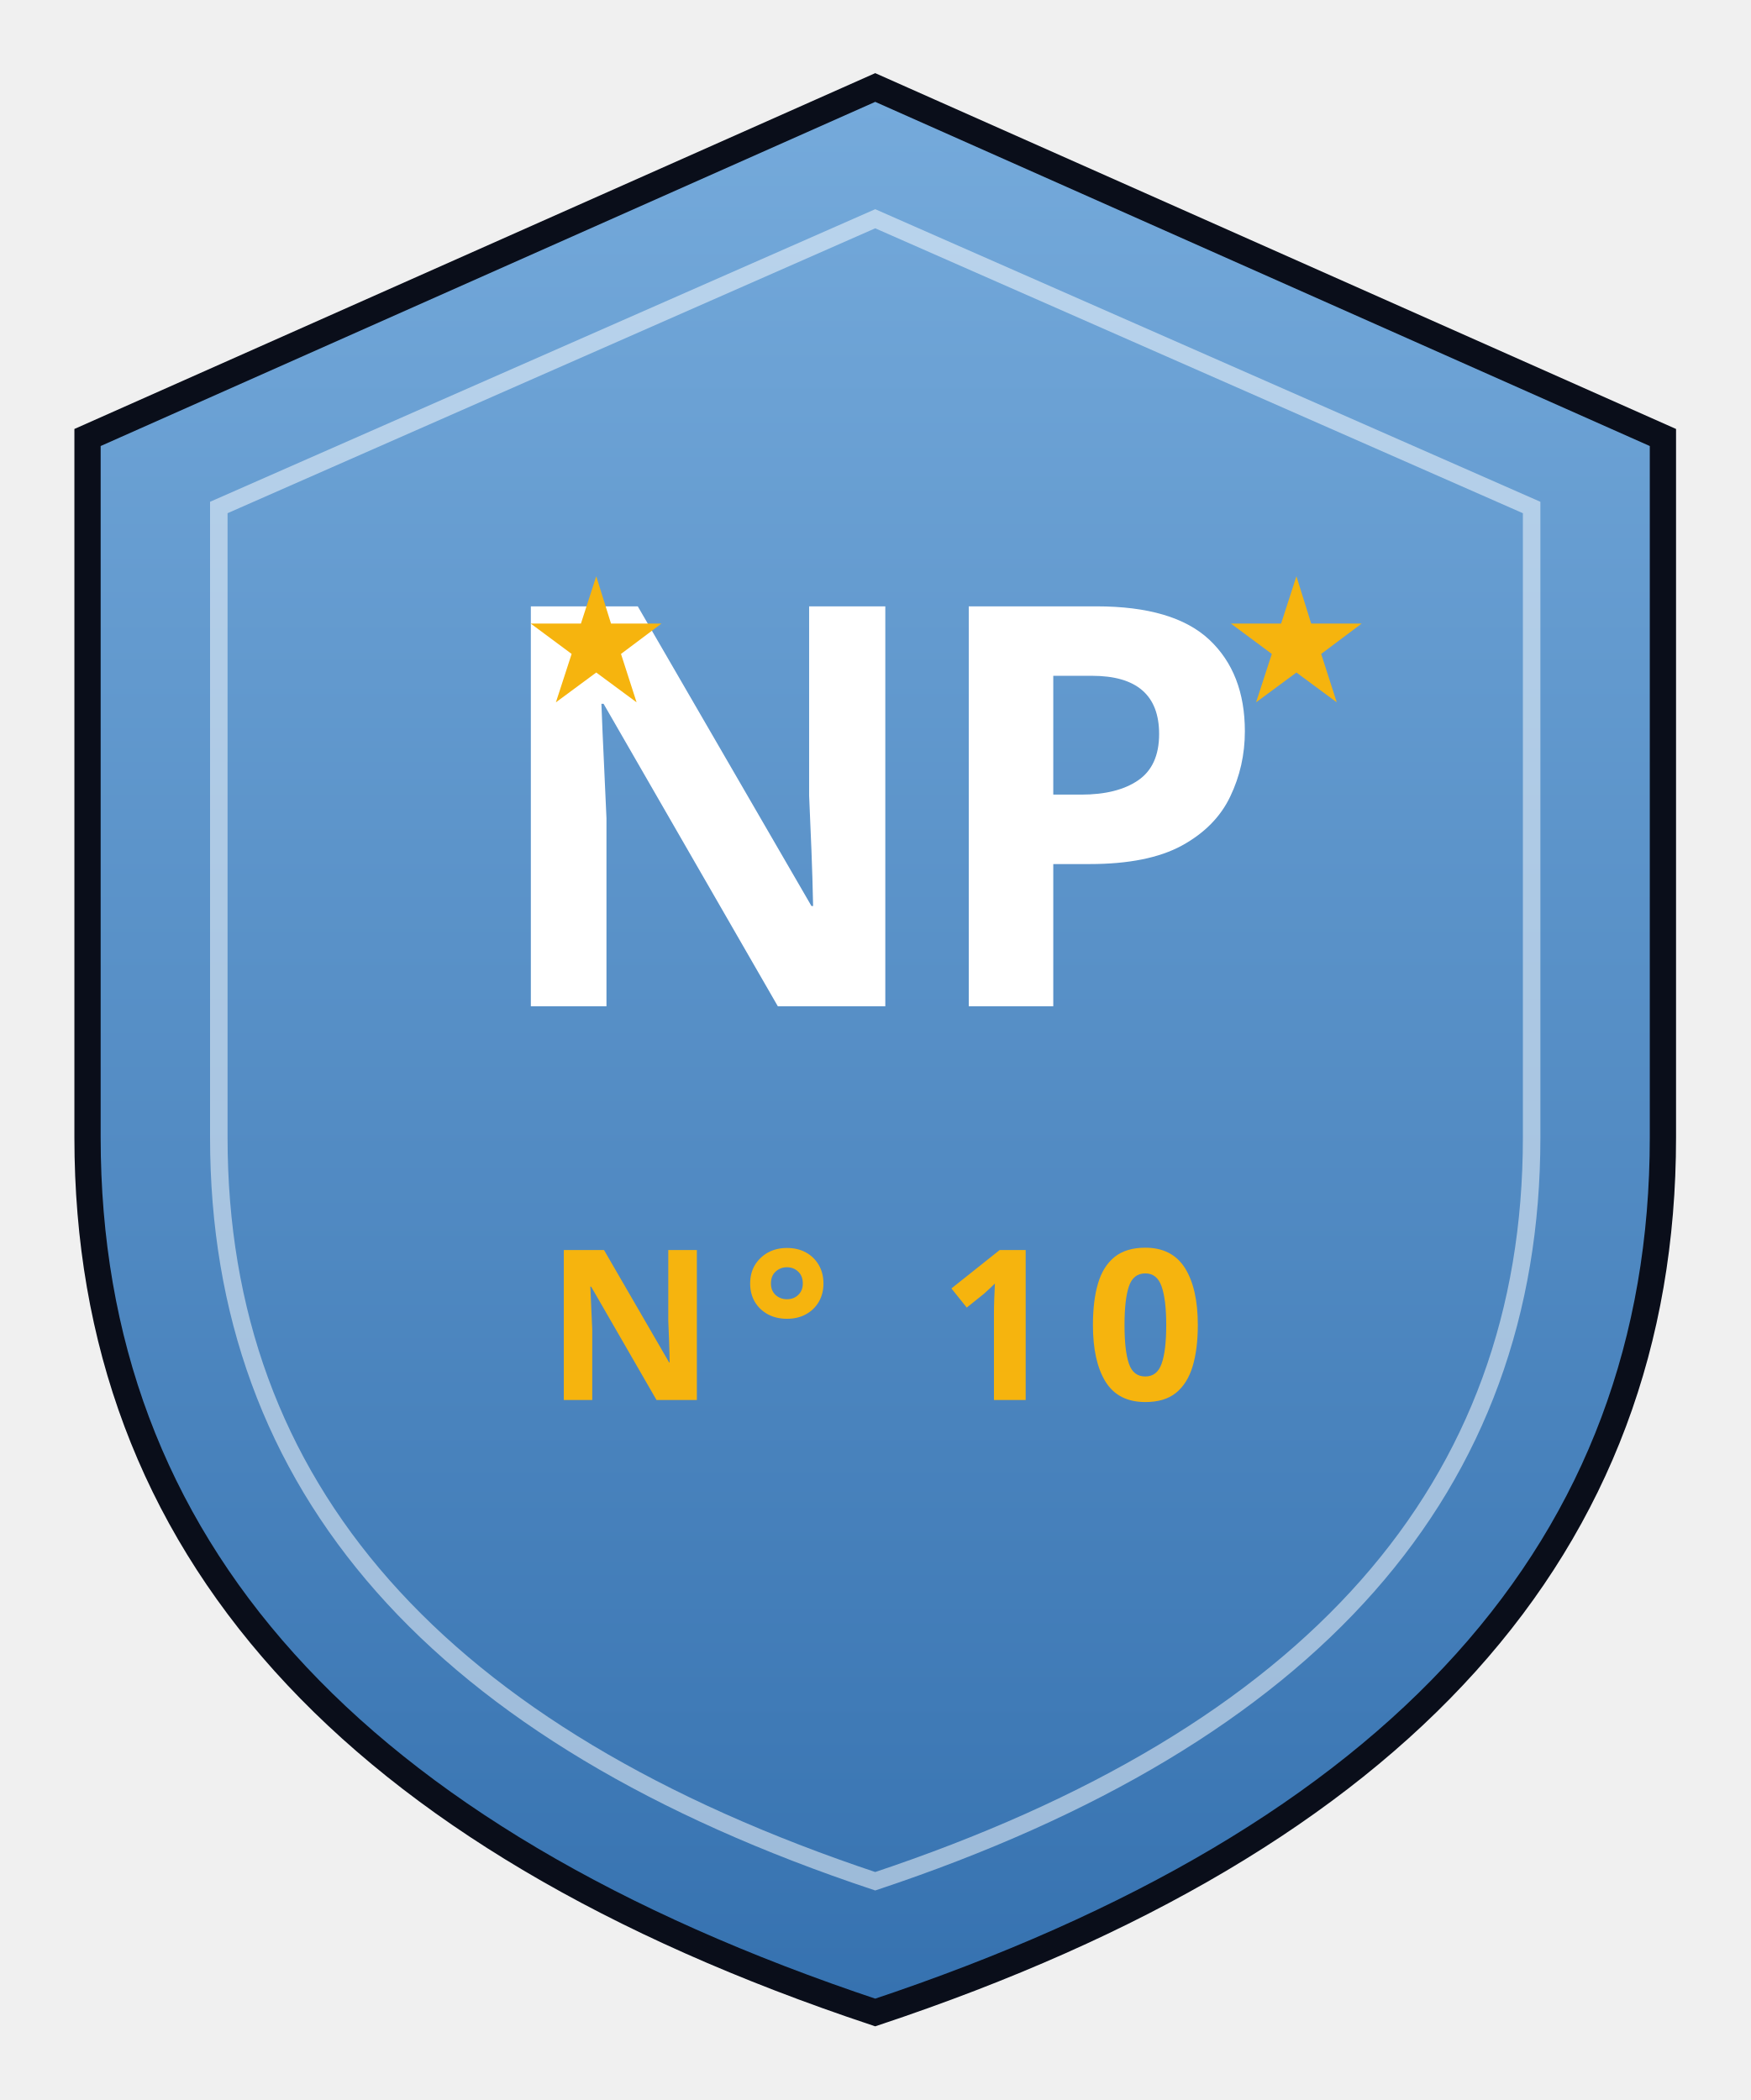
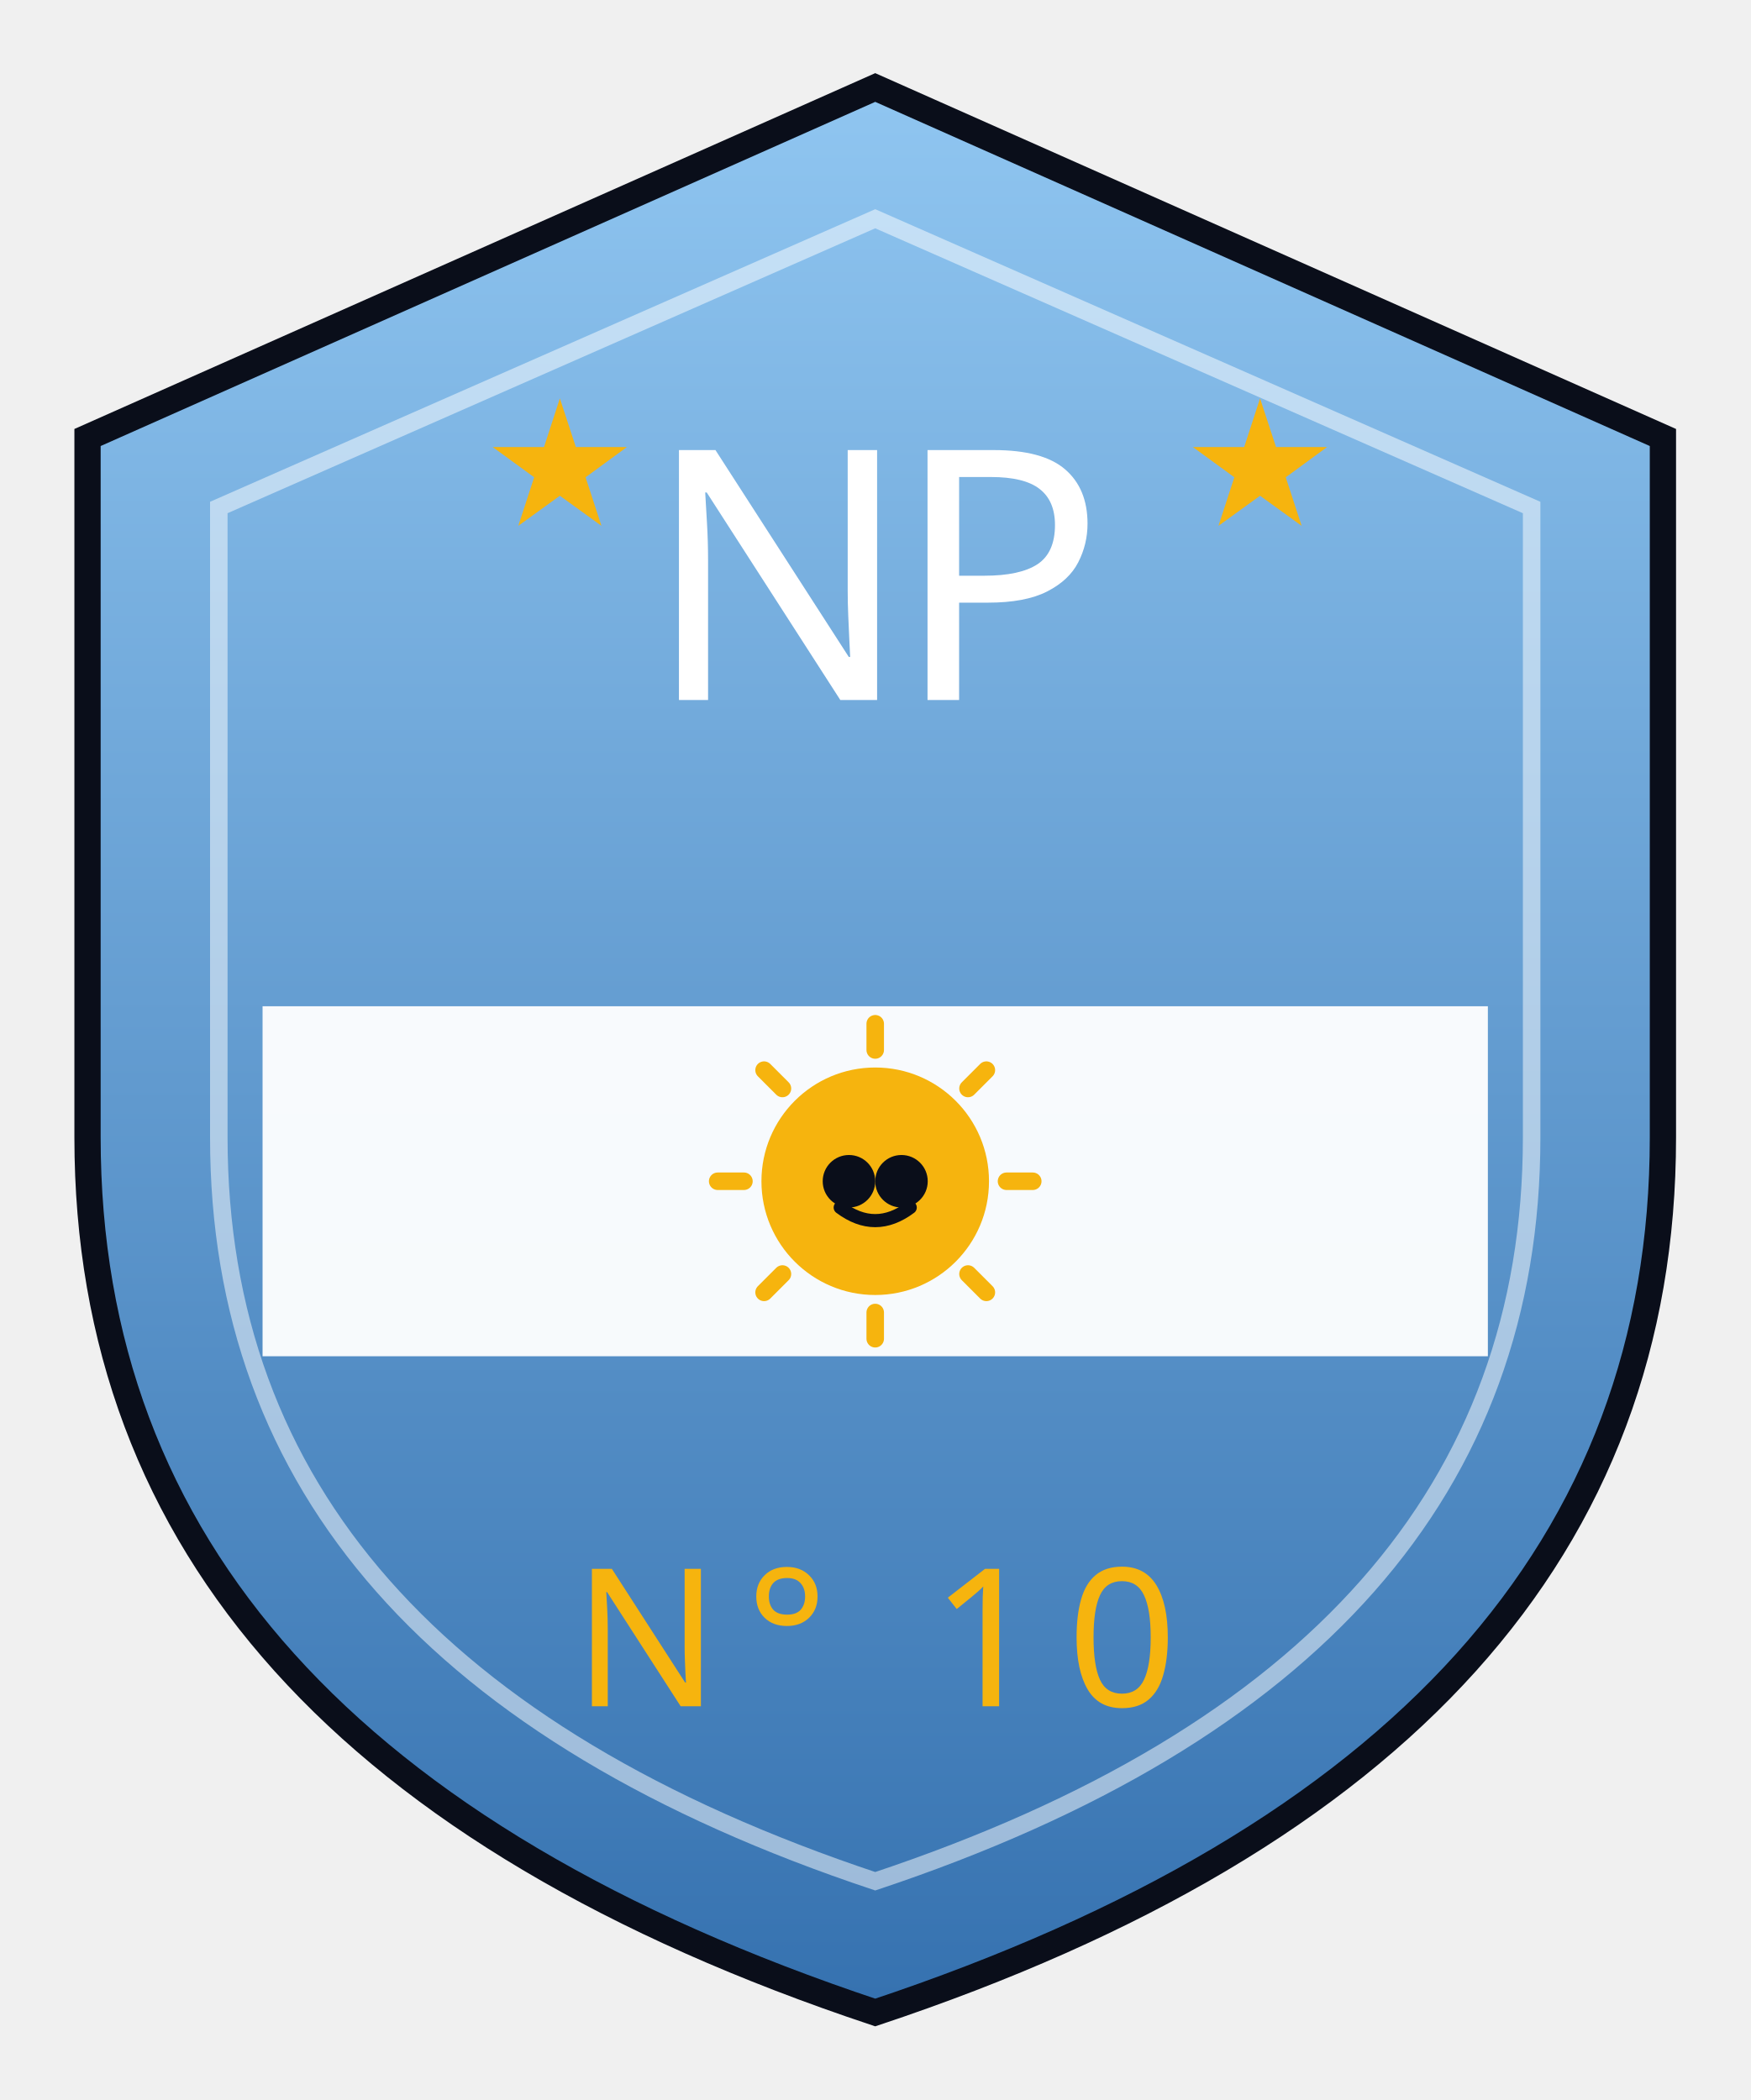
<svg xmlns="http://www.w3.org/2000/svg" viewBox="0 0 200 240">
  <defs>
    <linearGradient id="crest-grad" x1="0%" y1="0%" x2="0%" y2="100%">
-       <stop offset="0%" stop-color="#75AADB" />
+       <stop offset="0%" stop-color="#8FC5F0" />
      <stop offset="100%" stop-color="#3672B0" />
    </linearGradient>
  </defs>
  <path d="M 100 10 L 190 50 L 190 130 Q 190 200 100 230 Q 10 200 10 130 L 10 50 Z" fill="url(#crest-grad)" stroke="#0A0E1A" stroke-width="3" />
  <path d="M 100 25 L 175 58 L 175 130 Q 175 190 100 215 Q 25 190 25 130 L 25 58 Z" fill="none" stroke="#FFFFFF" stroke-width="2" opacity="0.5" />
-   <text x="100" y="115" font-family="system-ui, sans-serif" font-size="64" font-weight="900" fill="#FFFFFF" text-anchor="middle" letter-spacing="-2">NP</text>
-   <text x="100" y="160" font-family="system-ui, sans-serif" font-size="24" font-weight="900" fill="#F6B40E" text-anchor="middle" letter-spacing="3">N° 10</text>
-   <text x="60" y="80" font-size="20" fill="#F6B40E">★</text>
-   <text x="140" y="80" font-size="20" fill="#F6B40E">★</text>
+   <rect x="30" y="115" width="140" height="40" fill="#FFFFFF" opacity="0.95" />
+   <g transform="translate(100 135)">
+     <circle r="13" fill="#F6B40E" />
+     <g stroke="#F6B40E" stroke-width="2" stroke-linecap="round">
+       <line x1="0" y1="-18" x2="0" y2="-15" />
+       <line x1="0" y1="15" x2="0" y2="18" />
+       <line x1="-18" y1="0" x2="-15" y2="0" />
+       <line x1="15" y1="0" x2="18" y2="0" />
+       <line x1="-12.7" y1="-12.7" x2="-10.6" y2="-10.6" />
+       <line x1="10.6" y1="10.6" x2="12.7" y2="12.7" />
+       <line x1="-12.7" y1="12.7" x2="-10.6" y2="10.6" />
+       <line x1="10.6" y1="-10.6" x2="12.7" y2="-12.7" />
+     </g>
+     <circle r="3" cx="-3" cy="0" fill="#0A0E1A" />
+     <circle r="3" cx="3" cy="0" fill="#0A0E1A" />
+     <path d="M -4 3 Q 0 6 4 3" stroke="#0A0E1A" stroke-width="1.5" fill="none" stroke-linecap="round" />
+   </g>
+   <text x="100" y="80" font-family="Anton, Impact, sans-serif" font-size="40" font-weight="400" fill="#FFFFFF" text-anchor="middle" letter-spacing="-2">NP</text>
+   <text x="100" y="195" font-family="Anton, Impact, sans-serif" font-size="22" font-weight="400" fill="#F6B40E" text-anchor="middle" letter-spacing="3">N° 10</text>
+   <text x="55" y="60" font-size="20" fill="#F6B40E" font-family="Arial">★</text>
+   <text x="135" y="60" font-size="20" fill="#F6B40E" font-family="Arial">★</text>
</svg>
